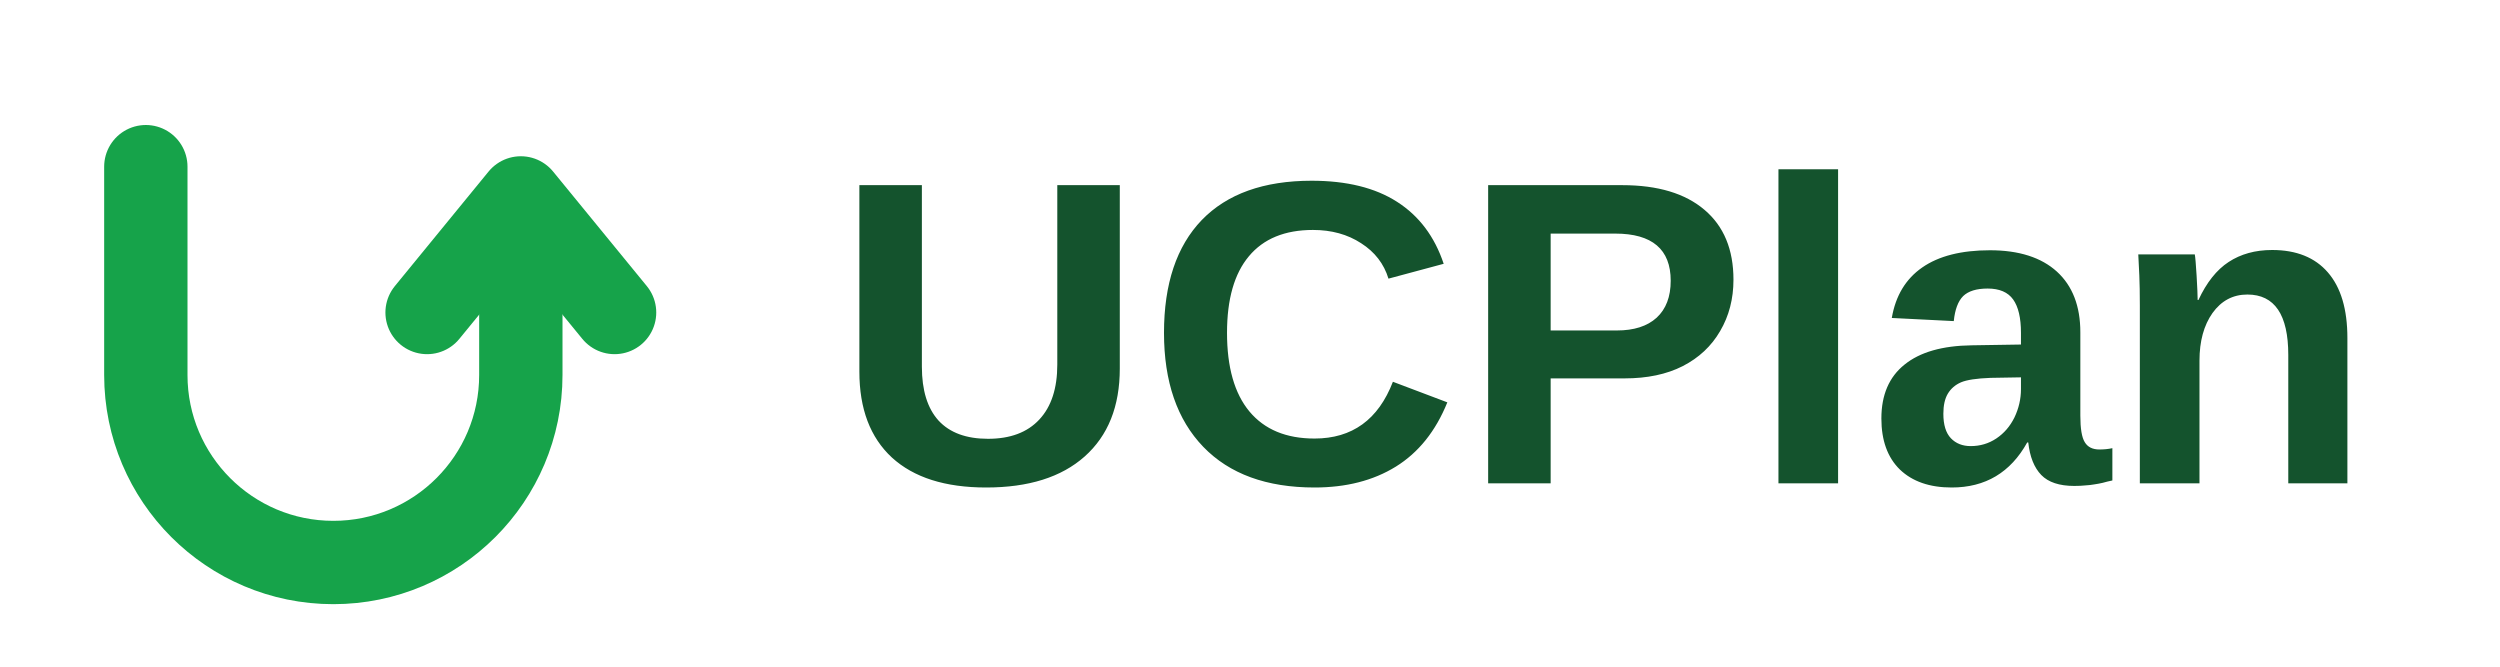
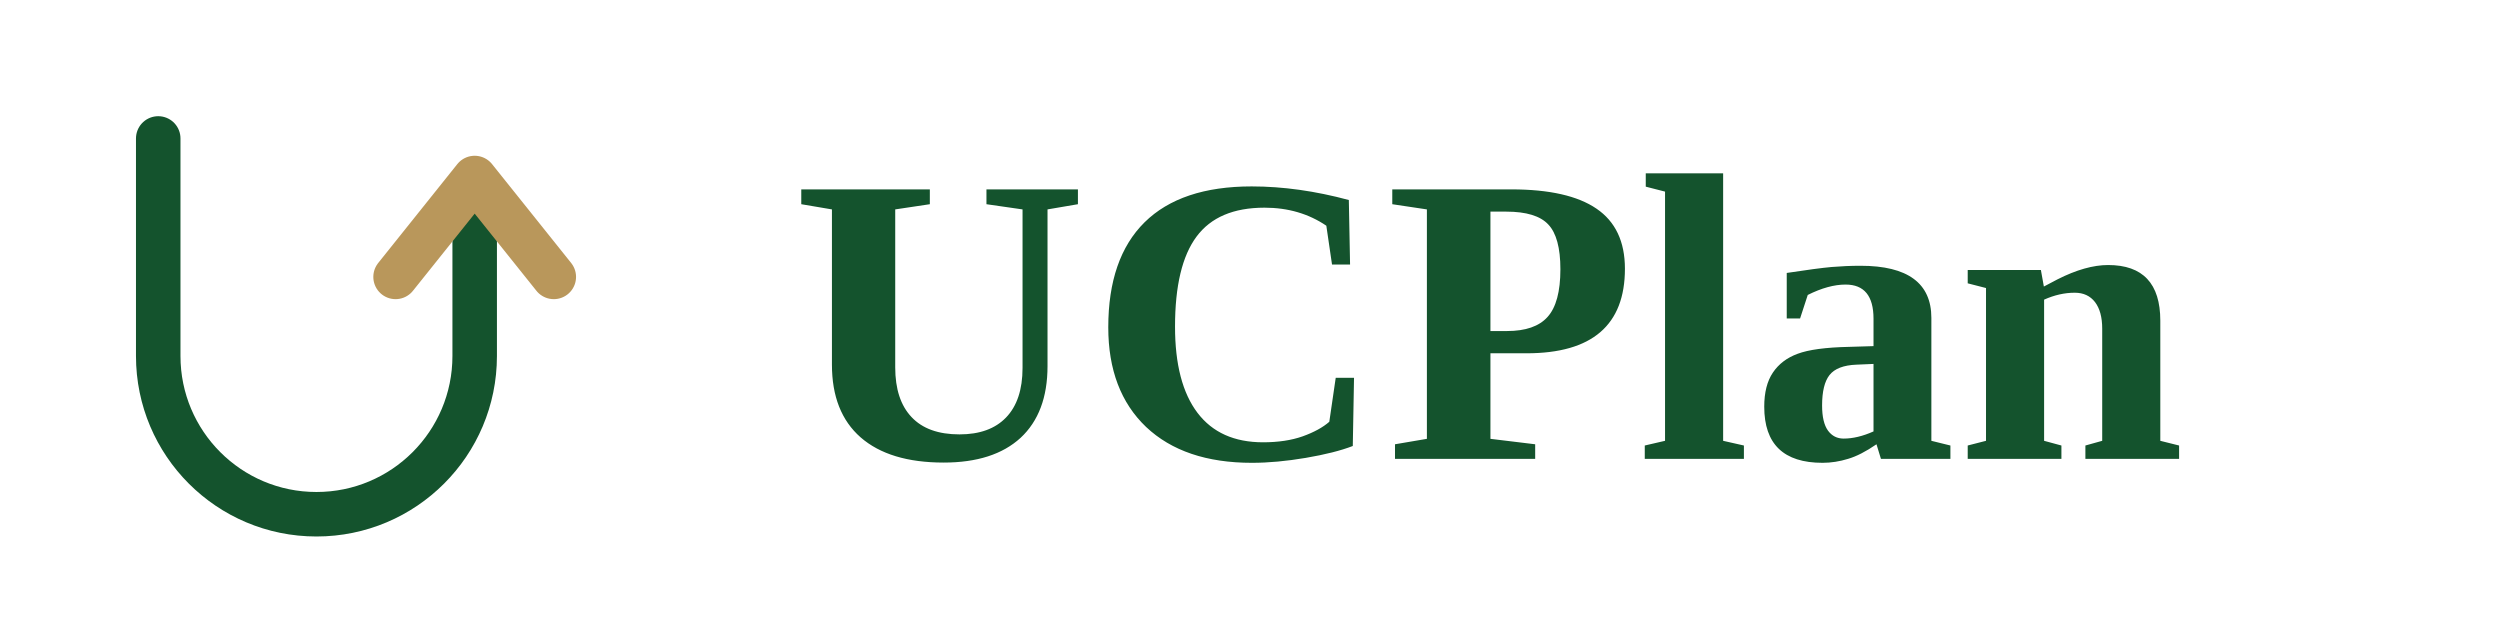
- <svg xmlns="http://www.w3.org/2000/svg" viewBox="0 0 150 40">
+ <svg xmlns="http://www.w3.org/2000/svg" viewBox="0 0 158 40">
  <svg x="0" y="0" width="40" height="40" viewBox="0 0 64 64">
-     <path d="M14 16 V36 A18 18 0 0 0 50 36 V24" fill="none" stroke="#16a34a" stroke-width="8" stroke-linecap="round" />
-     <path d="M41 30 L50 19 L59 30" fill="none" stroke="#16a34a" stroke-width="8" stroke-linecap="round" stroke-linejoin="round" />
+     <path d="M16 14 V36 A16 16 0 0 0 48 36 V22" fill="none" stroke="#14532d" stroke-width="4.5" stroke-linecap="round" />
+     <path d="M40 28 L48 18 L56 28" fill="none" stroke="#b9975b" stroke-width="4.5" stroke-linecap="round" stroke-linejoin="round" />
  </svg>
-   <text x="50" y="29" font-family="Arial, Helvetica, sans-serif" font-size="26" font-weight="800" fill="#14532d">UCPlan</text>
+   <text x="50" y="29" font-family="Georgia, 'Times New Roman', serif" font-size="26" font-weight="700" fill="#14532d">UCPlan</text>
</svg>
